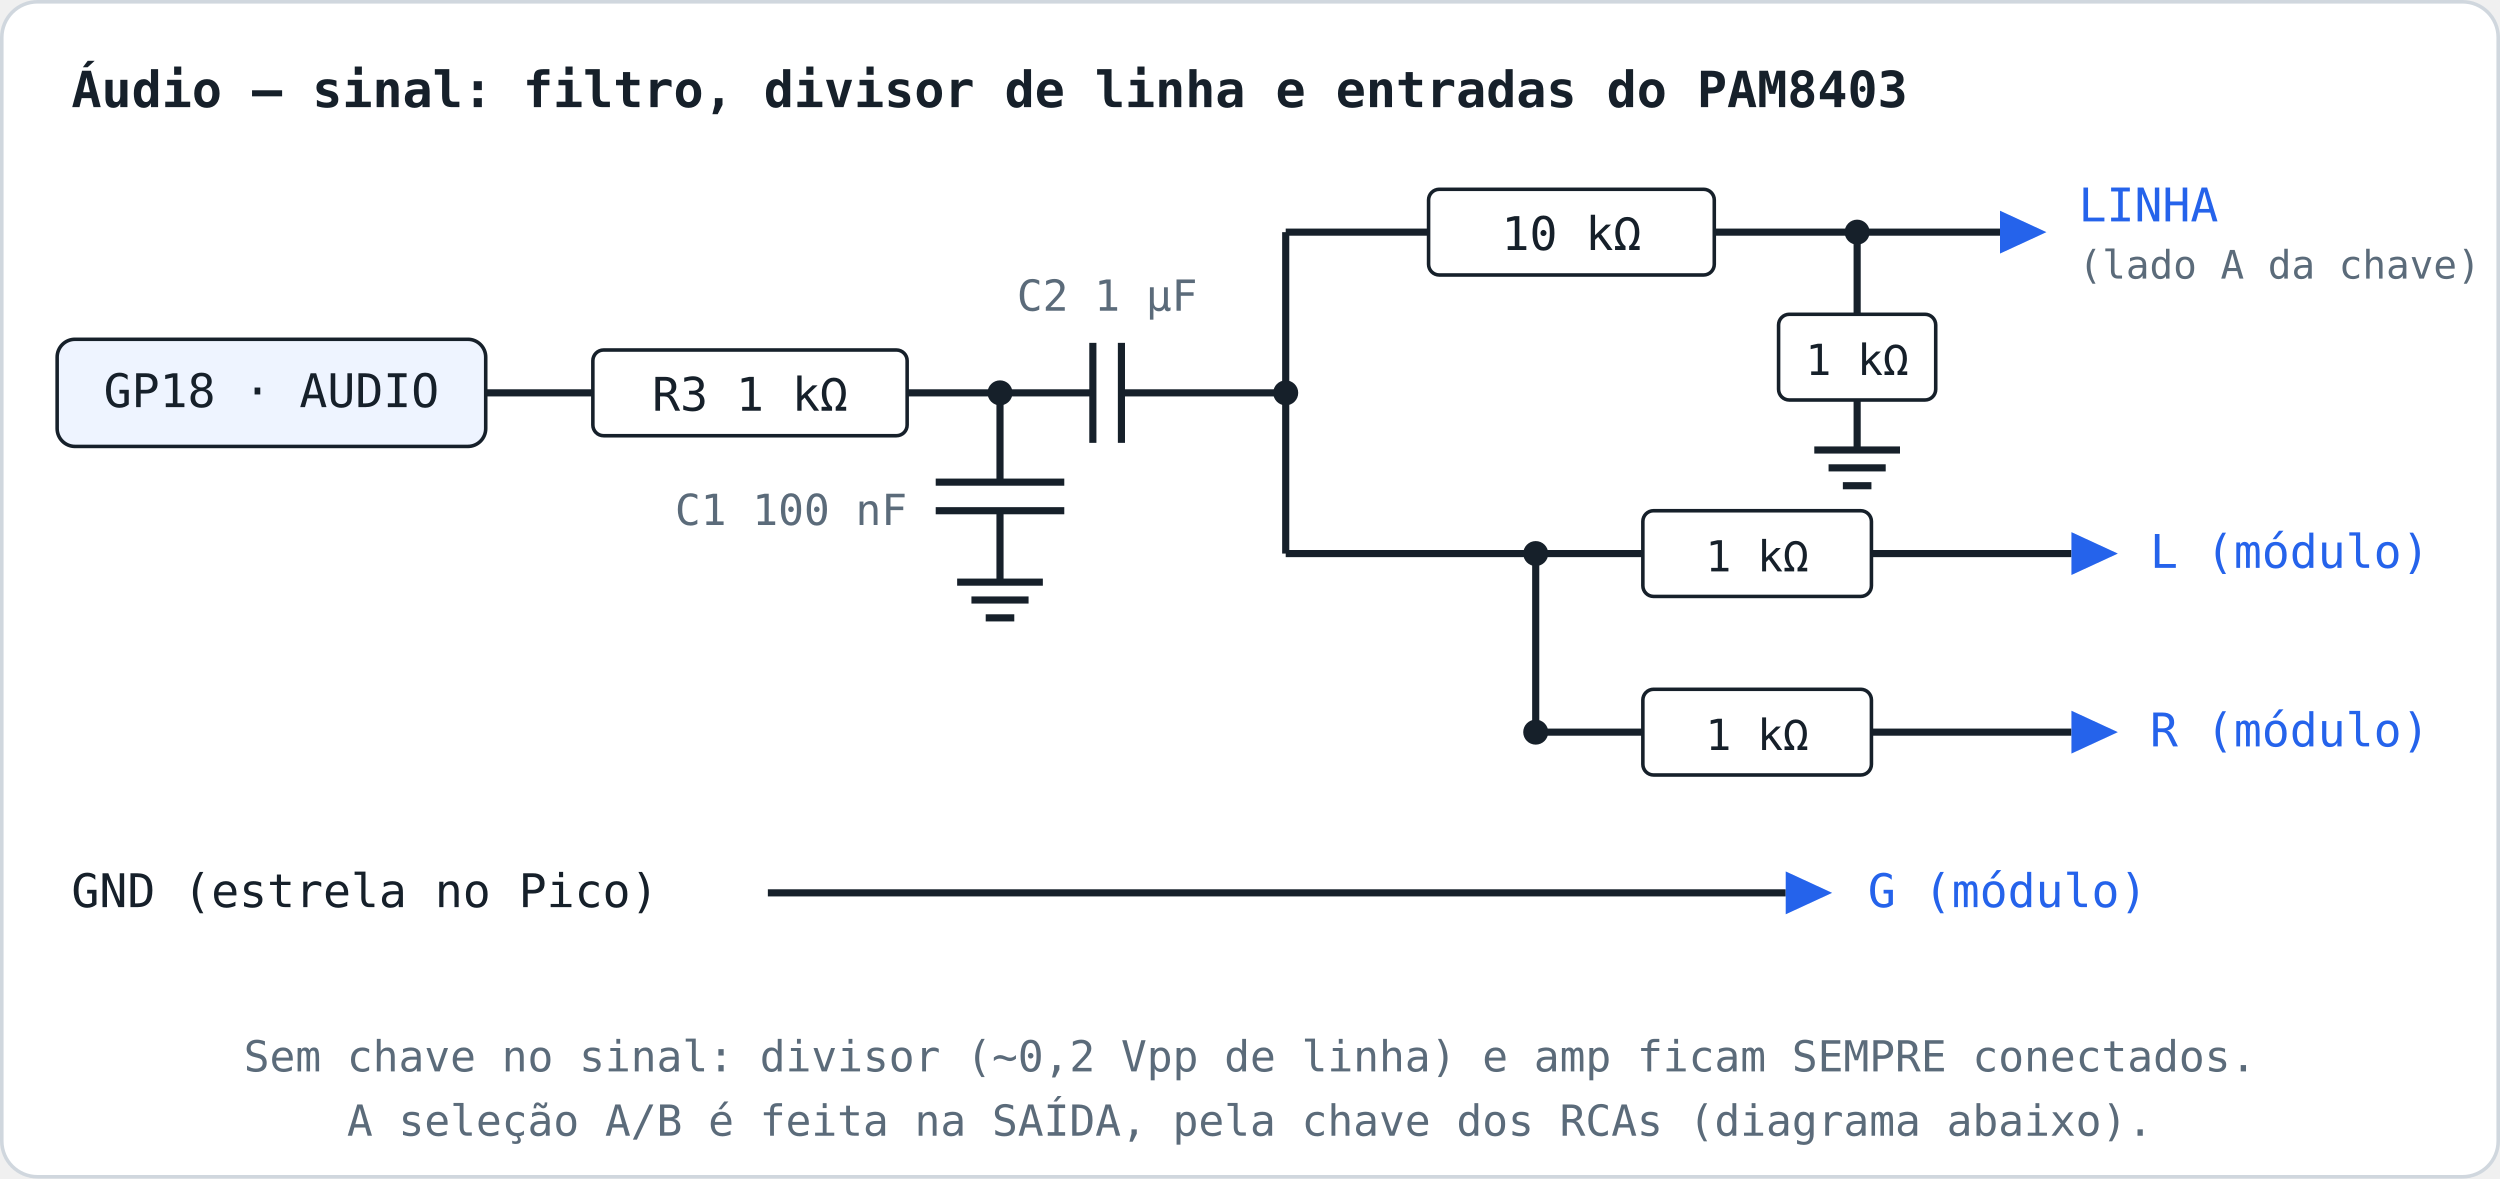
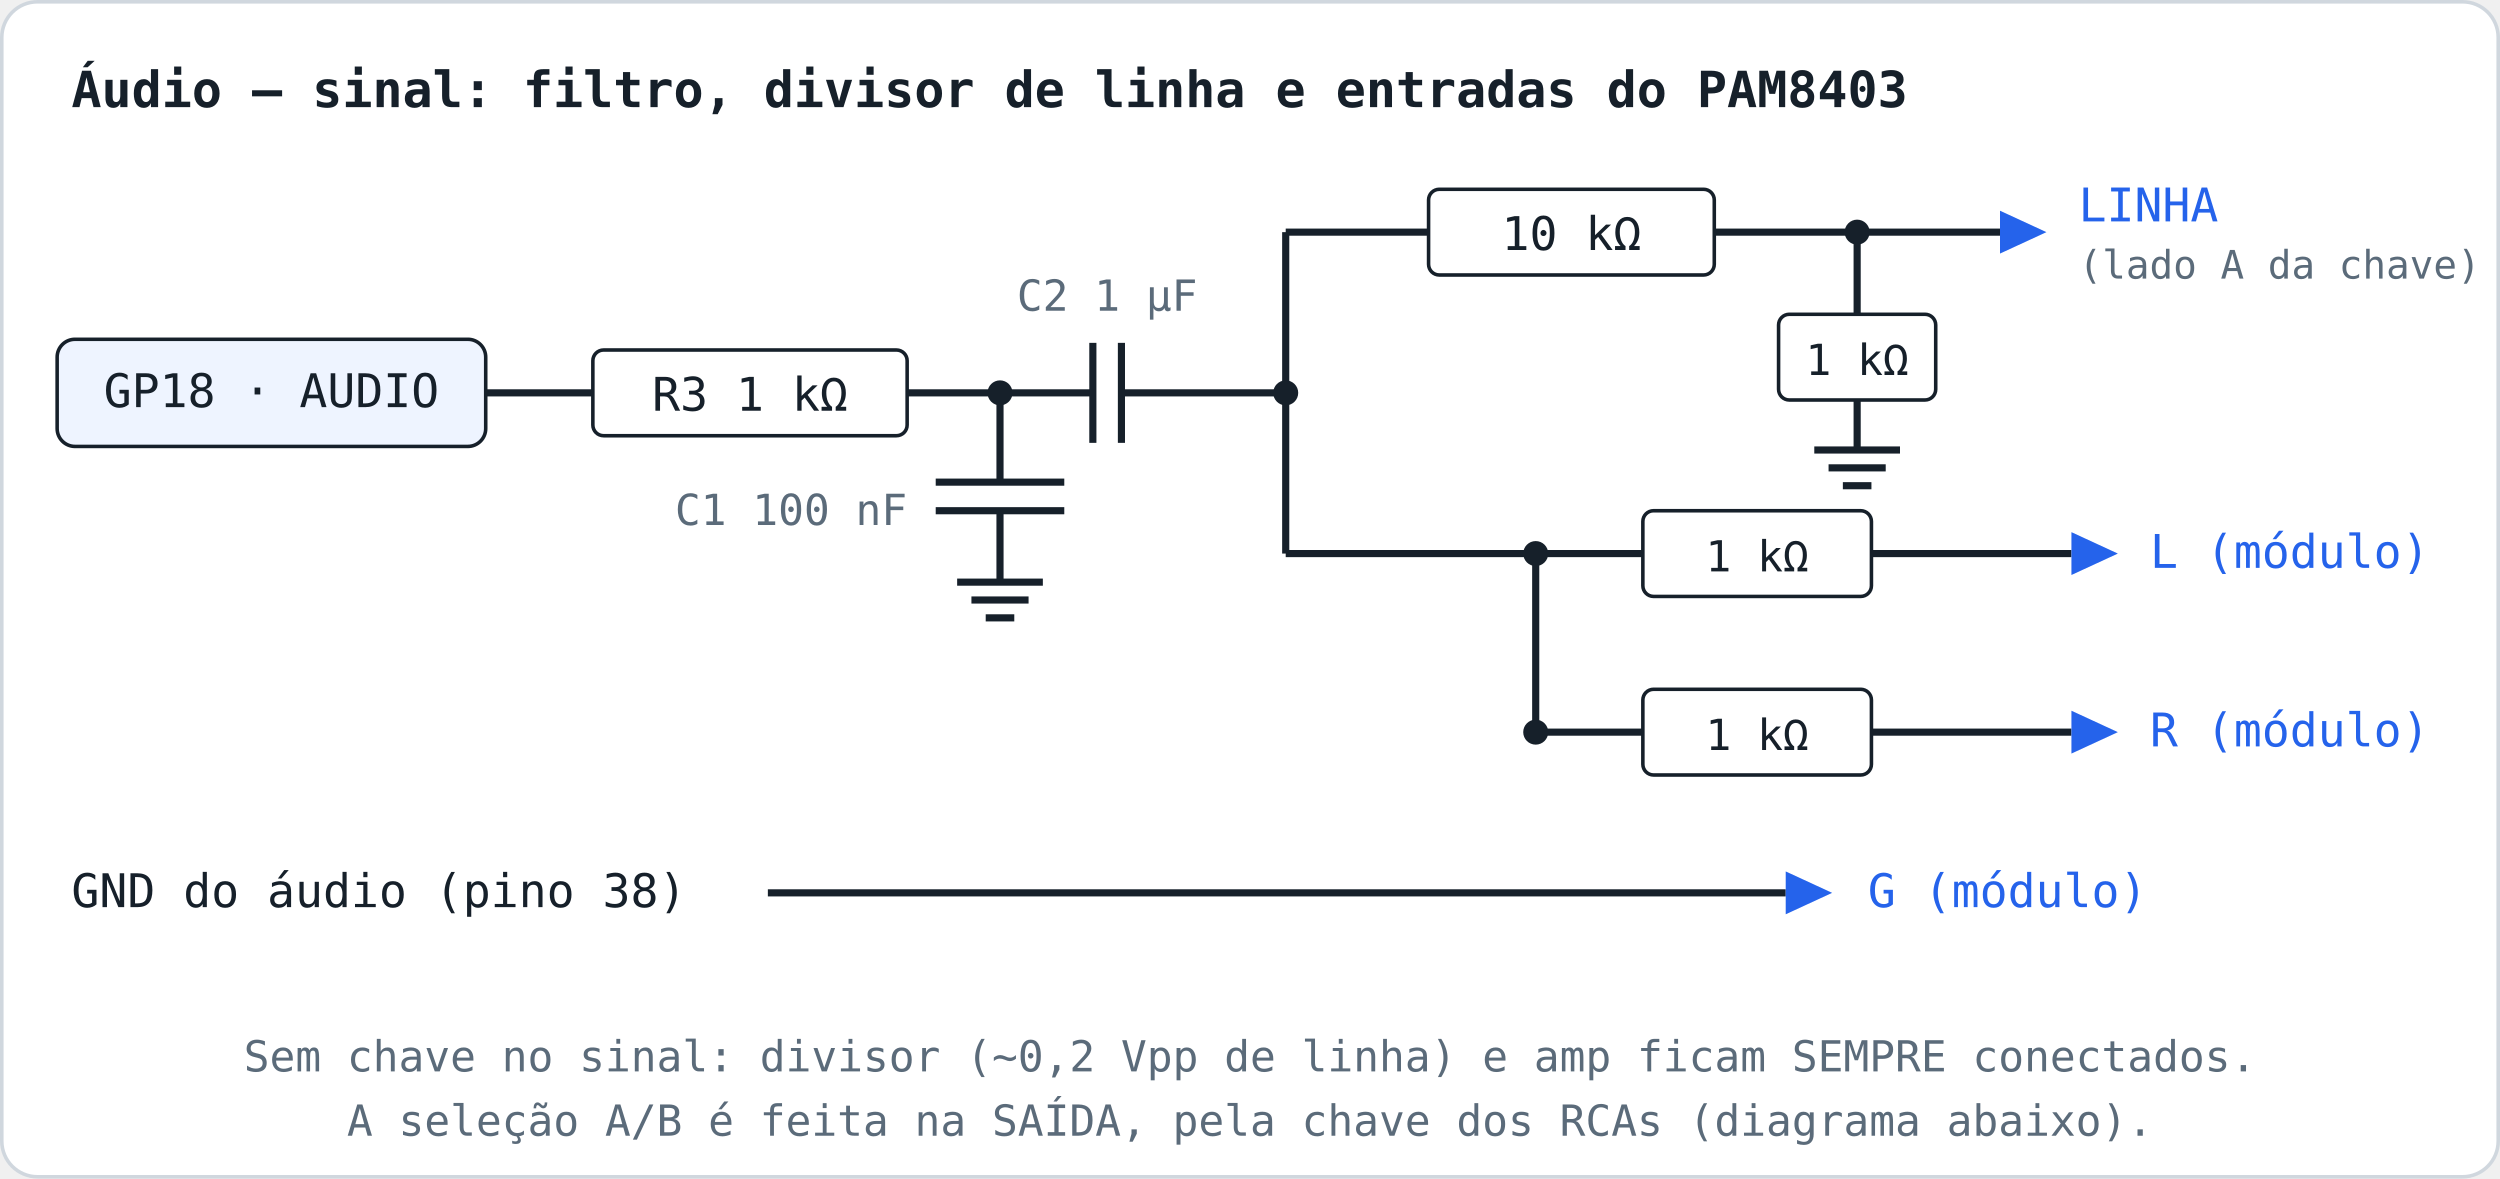
<svg xmlns="http://www.w3.org/2000/svg" viewBox="0 0 700 330" font-family="ui-monospace, SFMono-Regular, Menlo, Consolas, monospace" font-size="13">
  <rect x="0.5" y="0.5" width="699" height="329" rx="10" fill="#ffffff" stroke="#d0d7de" />
  <text x="20" y="30" font-size="14" font-weight="bold" fill="#16202a">Áudio — sinal: filtro, divisor de linha e entradas do PAM8403</text>
  <rect x="16" y="95" width="120" height="30" rx="5" fill="#eef4ff" stroke="#16202a" />
  <text x="76" y="114" text-anchor="middle" fill="#16202a">GP18 · AUDIO</text>
  <rect x="166" y="98" width="88" height="24" rx="3" fill="#ffffff" stroke="#16202a" />
  <text x="210" y="115" text-anchor="middle" fill="#16202a">R3 1 kΩ</text>
  <g stroke="#16202a" stroke-width="2" fill="none">
    <line x1="136" y1="110" x2="166" y2="110" />
    <line x1="254" y1="110" x2="306" y2="110" />
    <line x1="314" y1="110" x2="360" y2="110" />
    <line x1="360" y1="65" x2="360" y2="155" />
    <line x1="360" y1="65" x2="400" y2="65" />
    <line x1="480" y1="65" x2="560" y2="65" />
    <line x1="520" y1="65" x2="520" y2="88" />
    <line x1="520" y1="112" x2="520" y2="126" />
    <line x1="360" y1="155" x2="430" y2="155" />
    <line x1="430" y1="155" x2="430" y2="205" />
    <line x1="430" y1="155" x2="460" y2="155" />
    <line x1="524" y1="155" x2="580" y2="155" />
    <line x1="430" y1="205" x2="460" y2="205" />
    <line x1="524" y1="205" x2="580" y2="205" />
  </g>
  <circle cx="280" cy="110" r="3.5" fill="#16202a" />
  <circle cx="360" cy="110" r="3.5" fill="#16202a" />
  <circle cx="520" cy="65" r="3.5" fill="#16202a" />
  <circle cx="430" cy="155" r="3.5" fill="#16202a" />
  <circle cx="430" cy="205" r="3.5" fill="#16202a" />
  <g stroke="#16202a" stroke-width="2">
    <line x1="280" y1="110" x2="280" y2="135" />
    <line x1="262" y1="135" x2="298" y2="135" />
    <line x1="262" y1="143" x2="298" y2="143" />
    <line x1="280" y1="143" x2="280" y2="163" />
    <line x1="268" y1="163" x2="292" y2="163" />
    <line x1="272" y1="168" x2="288" y2="168" />
    <line x1="276" y1="173" x2="284" y2="173" />
  </g>
  <text x="254" y="147" text-anchor="end" fill="#5b6b7a" font-size="12">C1 100 nF</text>
  <g stroke="#16202a" stroke-width="2">
    <line x1="306" y1="96" x2="306" y2="124" />
    <line x1="314" y1="96" x2="314" y2="124" />
  </g>
  <text x="310" y="87" text-anchor="middle" fill="#5b6b7a" font-size="12">C2 1 µF</text>
  <rect x="400" y="53" width="80" height="24" rx="3" fill="#ffffff" stroke="#16202a" />
  <text x="440" y="70" text-anchor="middle" fill="#16202a">10 kΩ</text>
  <rect x="498" y="88" width="44" height="24" rx="3" fill="#ffffff" stroke="#16202a" />
  <text x="520" y="105" text-anchor="middle" font-size="12" fill="#16202a">1 kΩ</text>
  <g stroke="#16202a" stroke-width="2">
    <line x1="508" y1="126" x2="532" y2="126" />
    <line x1="512" y1="131" x2="528" y2="131" />
    <line x1="516" y1="136" x2="524" y2="136" />
  </g>
  <polygon points="560,59 573,65 560,71" fill="#2563eb" />
  <text x="582" y="62" fill="#2563eb">LINHA</text>
  <text x="582" y="78" fill="#5b6b7a" font-size="11">(lado A da chave)</text>
  <rect x="460" y="143" width="64" height="24" rx="3" fill="#ffffff" stroke="#16202a" />
  <text x="492" y="160" text-anchor="middle" font-size="12" fill="#16202a">1 kΩ</text>
  <rect x="460" y="193" width="64" height="24" rx="3" fill="#ffffff" stroke="#16202a" />
  <text x="492" y="210" text-anchor="middle" font-size="12" fill="#16202a">1 kΩ</text>
  <polygon points="580,149 593,155 580,161" fill="#2563eb" />
  <text x="602" y="159" fill="#2563eb">L (módulo)</text>
  <polygon points="580,199 593,205 580,211" fill="#2563eb" />
  <text x="602" y="209" fill="#2563eb">R (módulo)</text>
-   <text x="20" y="254" fill="#16202a">GND (estrela no Pico)</text>
+   <text x="20" y="254" fill="#16202a">GND do áudio (pino 38)</text>
  <line x1="215" y1="250" x2="500" y2="250" stroke="#16202a" stroke-width="2" />
  <polygon points="500,244 513,250 500,256" fill="#2563eb" />
  <text x="523" y="254" fill="#2563eb">G (módulo)</text>
  <text x="350" y="300" text-anchor="middle" fill="#5b6b7a" font-size="12">Sem chave no sinal: divisor (~0,2 Vpp de linha) e amp ficam SEMPRE conectados.</text>
  <text x="350" y="318" text-anchor="middle" fill="#5b6b7a" font-size="12">A seleção A/B é feita na SAÍDA, pela chave dos RCAs (diagrama abaixo).</text>
</svg>
